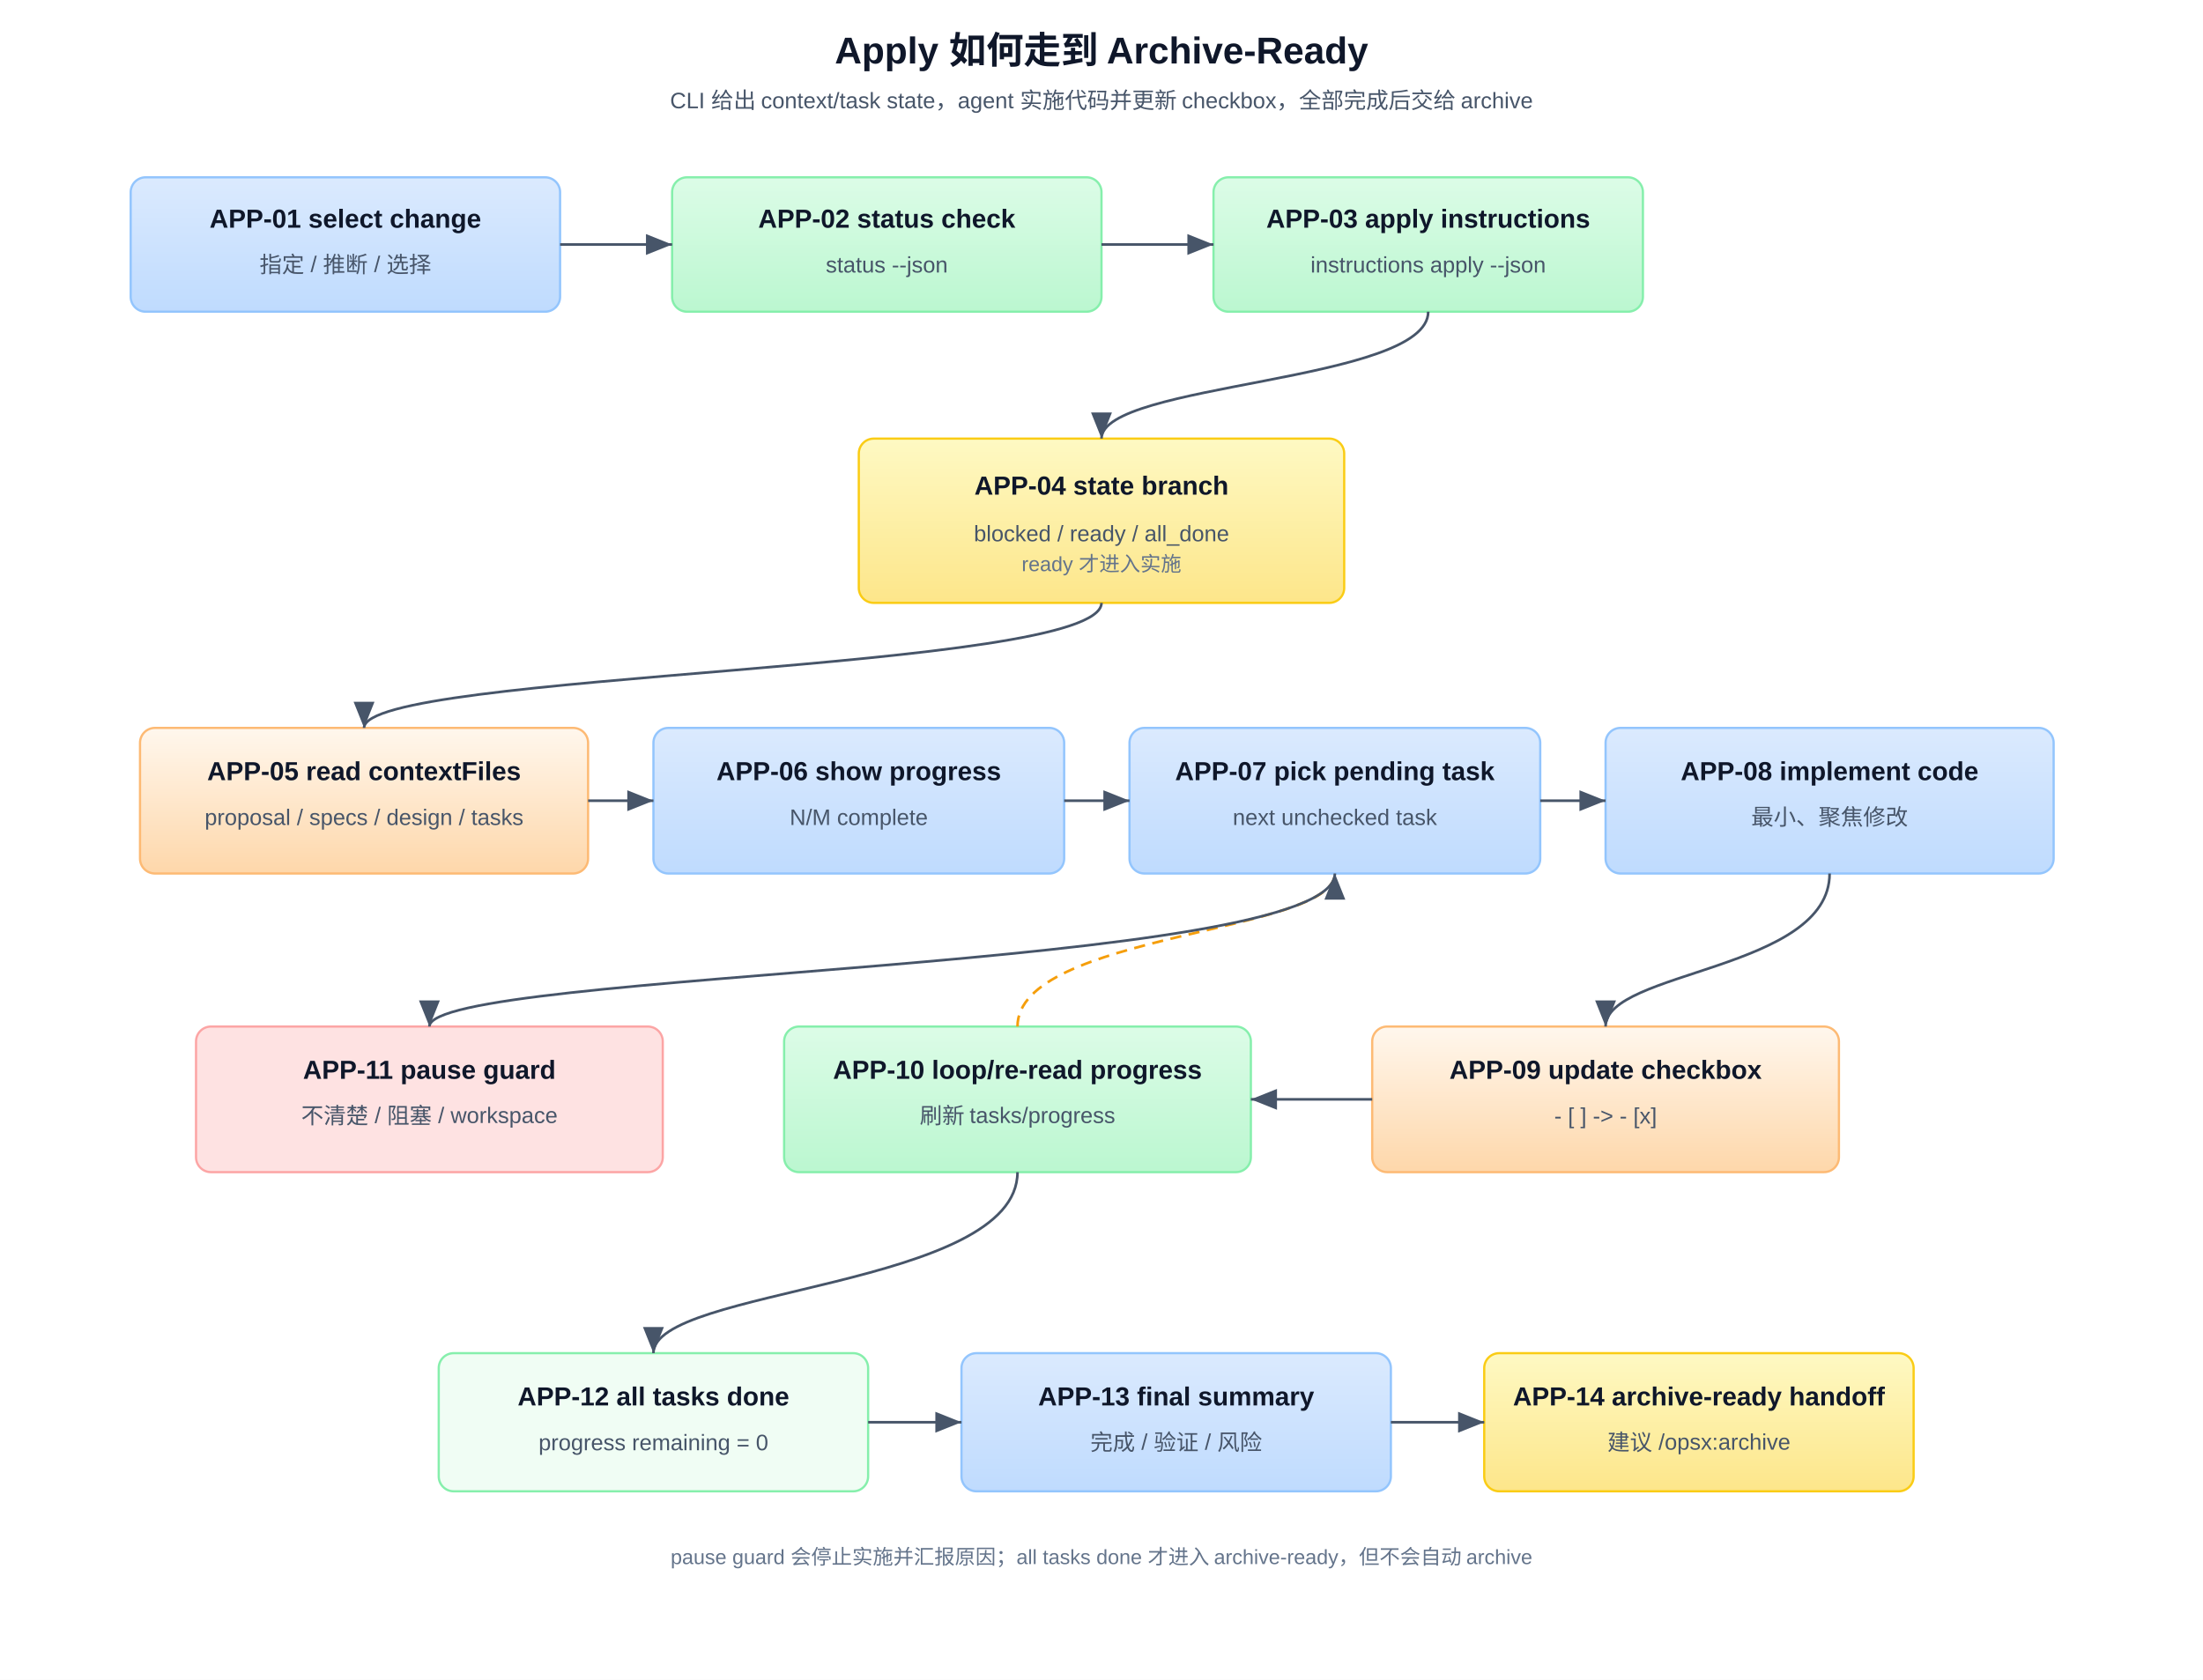
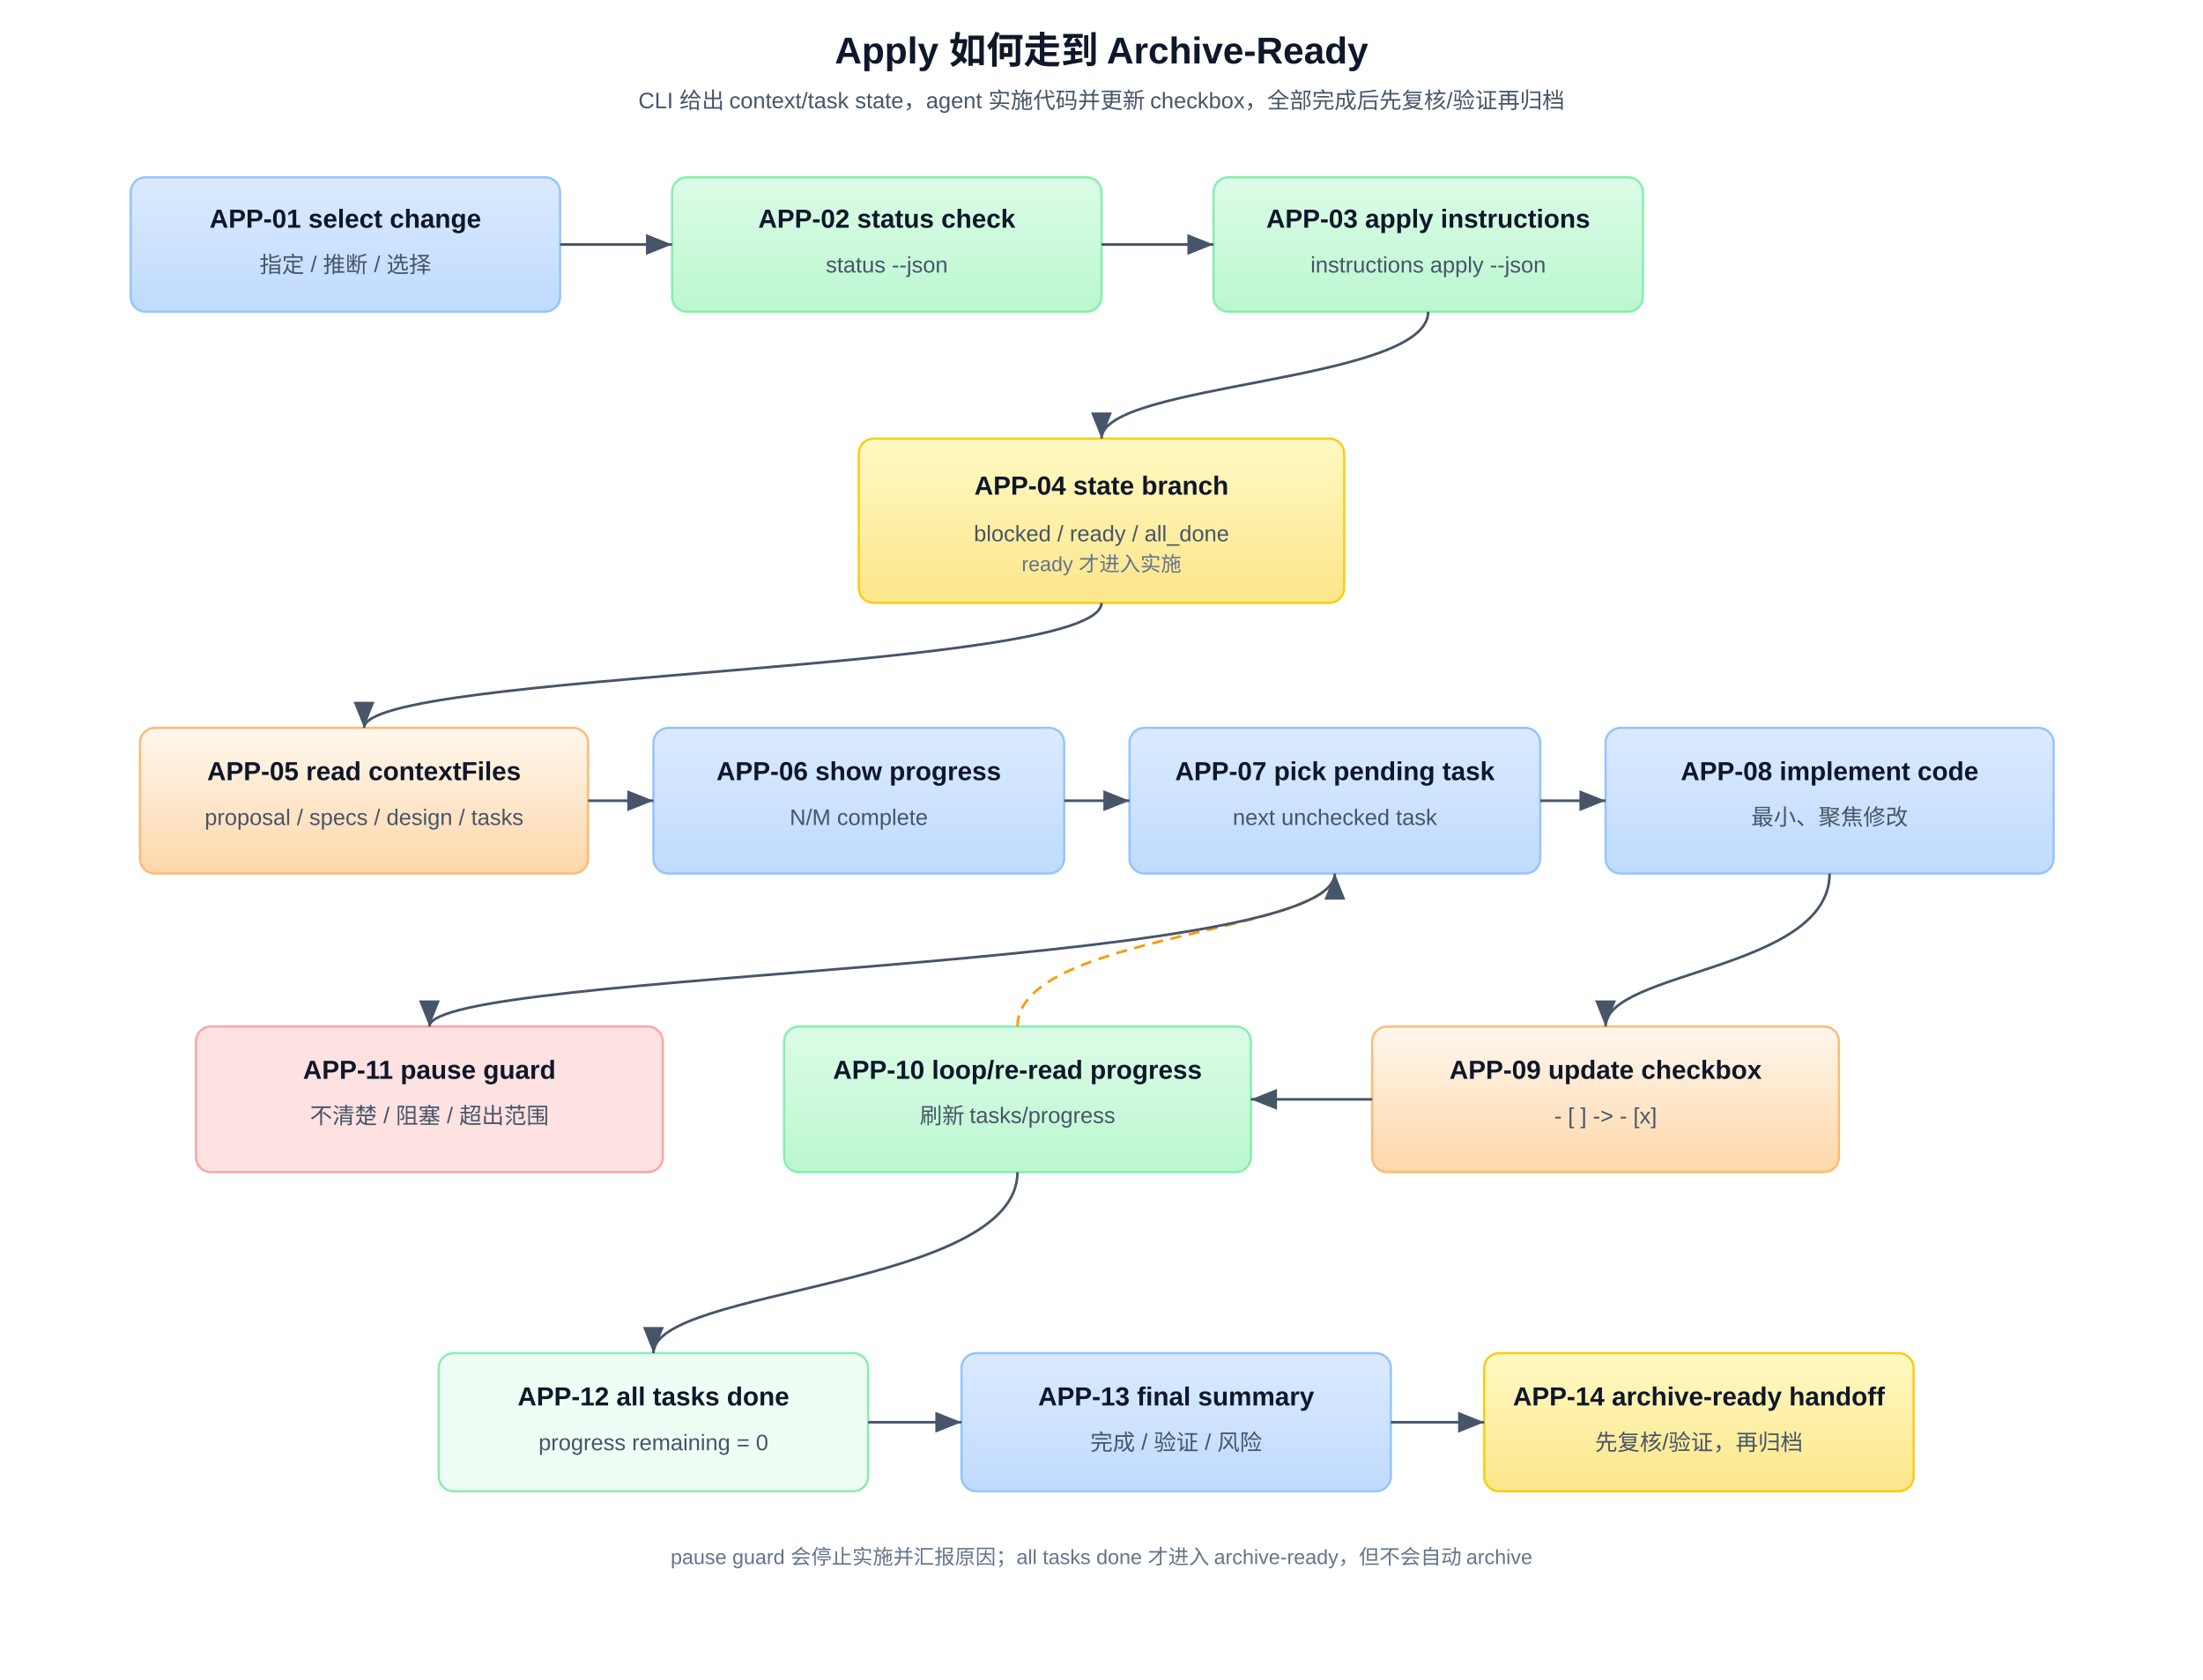
<svg xmlns="http://www.w3.org/2000/svg" viewBox="0 0 1180 900" font-family="Arial, 'Noto Sans CJK SC', sans-serif" font-size="14">
  <defs>
    <marker id="arrow" markerWidth="10" markerHeight="8" refX="10" refY="4" orient="auto">
      <path d="M0,0 L10,4 L0,8 Z" fill="#475569" />
    </marker>
    <linearGradient id="agent" x1="0" y1="0" x2="0" y2="1">
      <stop offset="0%" stop-color="#dbeafe" />
      <stop offset="100%" stop-color="#bfdbfe" />
    </linearGradient>
    <linearGradient id="cli" x1="0" y1="0" x2="0" y2="1">
      <stop offset="0%" stop-color="#dcfce7" />
      <stop offset="100%" stop-color="#bbf7d0" />
    </linearGradient>
    <linearGradient id="fs" x1="0" y1="0" x2="0" y2="1">
      <stop offset="0%" stop-color="#fff7ed" />
      <stop offset="100%" stop-color="#fed7aa" />
    </linearGradient>
    <linearGradient id="gate" x1="0" y1="0" x2="0" y2="1">
      <stop offset="0%" stop-color="#fef9c3" />
      <stop offset="100%" stop-color="#fde68a" />
    </linearGradient>
    <style>
      .box { stroke-width: 1.2; rx: 8; }
      .label { fill: #0f172a; font-weight: 700; }
      .small { fill: #475569; font-size: 12px; }
      .tiny { fill: #64748b; font-size: 11px; }
      .arrow { stroke: #475569; stroke-width: 1.4; fill: none; marker-end: url(#arrow); }
      .loop { stroke: #f59e0b; stroke-width: 1.4; fill: none; stroke-dasharray: 6 4; marker-end: url(#arrow); }
    </style>
  </defs>
  <rect x="0" y="0" width="1180" height="900" fill="#ffffff" />
  <text x="590" y="34" text-anchor="middle" font-size="20" font-weight="700" fill="#0f172a">Apply 如何走到 Archive-Ready</text>
-   <text x="590" y="58" text-anchor="middle" class="small">CLI 给出 context/task state，agent 实施代码并更新 checkbox，全部完成后交给 archive</text>
+   <text x="590" y="58" text-anchor="middle" class="small">CLI 给出 context/task state，agent 实施代码并更新 checkbox，全部完成后先复核/验证再归档</text>
  <rect x="70" y="95" width="230" height="72" class="box" fill="url(#agent)" stroke="#93c5fd" />
  <text x="185" y="122" text-anchor="middle" class="label">APP-01 select change</text>
  <text x="185" y="146" text-anchor="middle" class="small">指定 / 推断 / 选择</text>
  <rect x="360" y="95" width="230" height="72" class="box" fill="url(#cli)" stroke="#86efac" />
  <text x="475" y="122" text-anchor="middle" class="label">APP-02 status check</text>
  <text x="475" y="146" text-anchor="middle" class="small">status --json</text>
  <rect x="650" y="95" width="230" height="72" class="box" fill="url(#cli)" stroke="#86efac" />
  <text x="765" y="122" text-anchor="middle" class="label">APP-03 apply instructions</text>
  <text x="765" y="146" text-anchor="middle" class="small">instructions apply --json</text>
  <path d="M300,131 L360,131" class="arrow" />
  <path d="M590,131 L650,131" class="arrow" />
  <rect x="460" y="235" width="260" height="88" class="box" fill="url(#gate)" stroke="#facc15" />
  <text x="590" y="265" text-anchor="middle" class="label">APP-04 state branch</text>
  <text x="590" y="290" text-anchor="middle" class="small">blocked / ready / all_done</text>
  <text x="590" y="306" text-anchor="middle" class="tiny">ready 才进入实施</text>
  <path d="M765,167 C765,205 590,205 590,235" class="arrow" />
  <rect x="75" y="390" width="240" height="78" class="box" fill="url(#fs)" stroke="#fdba74" />
  <text x="195" y="418" text-anchor="middle" class="label">APP-05 read contextFiles</text>
  <text x="195" y="442" text-anchor="middle" class="small">proposal / specs / design / tasks</text>
  <rect x="350" y="390" width="220" height="78" class="box" fill="url(#agent)" stroke="#93c5fd" />
  <text x="460" y="418" text-anchor="middle" class="label">APP-06 show progress</text>
  <text x="460" y="442" text-anchor="middle" class="small">N/M complete</text>
  <rect x="605" y="390" width="220" height="78" class="box" fill="url(#agent)" stroke="#93c5fd" />
  <text x="715" y="418" text-anchor="middle" class="label">APP-07 pick pending task</text>
  <text x="715" y="442" text-anchor="middle" class="small">next unchecked task</text>
  <rect x="860" y="390" width="240" height="78" class="box" fill="url(#agent)" stroke="#93c5fd" />
  <text x="980" y="418" text-anchor="middle" class="label">APP-08 implement code</text>
  <text x="980" y="442" text-anchor="middle" class="small">最小、聚焦修改</text>
  <path d="M590,323 C590,360 195,360 195,390" class="arrow" />
  <path d="M315,429 L350,429" class="arrow" />
  <path d="M570,429 L605,429" class="arrow" />
  <path d="M825,429 L860,429" class="arrow" />
  <rect x="735" y="550" width="250" height="78" class="box" fill="url(#fs)" stroke="#fdba74" />
  <text x="860" y="578" text-anchor="middle" class="label">APP-09 update checkbox</text>
  <text x="860" y="602" text-anchor="middle" class="small">- [ ] -&gt; - [x]</text>
  <rect x="420" y="550" width="250" height="78" class="box" fill="url(#cli)" stroke="#86efac" />
  <text x="545" y="578" text-anchor="middle" class="label">APP-10 loop/re-read progress</text>
  <text x="545" y="602" text-anchor="middle" class="small">刷新 tasks/progress</text>
  <rect x="105" y="550" width="250" height="78" class="box" fill="#fee2e2" stroke="#fca5a5" />
  <text x="230" y="578" text-anchor="middle" class="label">APP-11 pause guard</text>
-   <text x="230" y="602" text-anchor="middle" class="small">不清楚 / 阻塞 / workspace</text>
+   <text x="230" y="602" text-anchor="middle" class="small">不清楚 / 阻塞 / 超出范围</text>
  <path d="M980,468 C980,520 860,520 860,550" class="arrow" />
  <path d="M735,589 L670,589" class="arrow" />
  <path d="M545,550 C545,500 715,500 715,468" class="loop" />
  <path d="M715,468 C715,520 230,520 230,550" class="arrow" />
  <rect x="235" y="725" width="230" height="74" class="box" fill="#f0fdf4" stroke="#86efac" />
  <text x="350" y="753" text-anchor="middle" class="label">APP-12 all tasks done</text>
  <text x="350" y="777" text-anchor="middle" class="small">progress remaining = 0</text>
  <rect x="515" y="725" width="230" height="74" class="box" fill="url(#agent)" stroke="#93c5fd" />
  <text x="630" y="753" text-anchor="middle" class="label">APP-13 final summary</text>
  <text x="630" y="777" text-anchor="middle" class="small">完成 / 验证 / 风险</text>
  <rect x="795" y="725" width="230" height="74" class="box" fill="url(#gate)" stroke="#facc15" />
  <text x="910" y="753" text-anchor="middle" class="label">APP-14 archive-ready handoff</text>
-   <text x="910" y="777" text-anchor="middle" class="small">建议 /opsx:archive</text>
+   <text x="910" y="777" text-anchor="middle" class="small">先复核/验证，再归档</text>
  <path d="M545,628 C545,690 350,690 350,725" class="arrow" />
  <path d="M465,762 L515,762" class="arrow" />
  <path d="M745,762 L795,762" class="arrow" />
  <text x="590" y="838" text-anchor="middle" class="tiny">pause guard 会停止实施并汇报原因；all tasks done 才进入 archive-ready，但不会自动 archive</text>
</svg>
